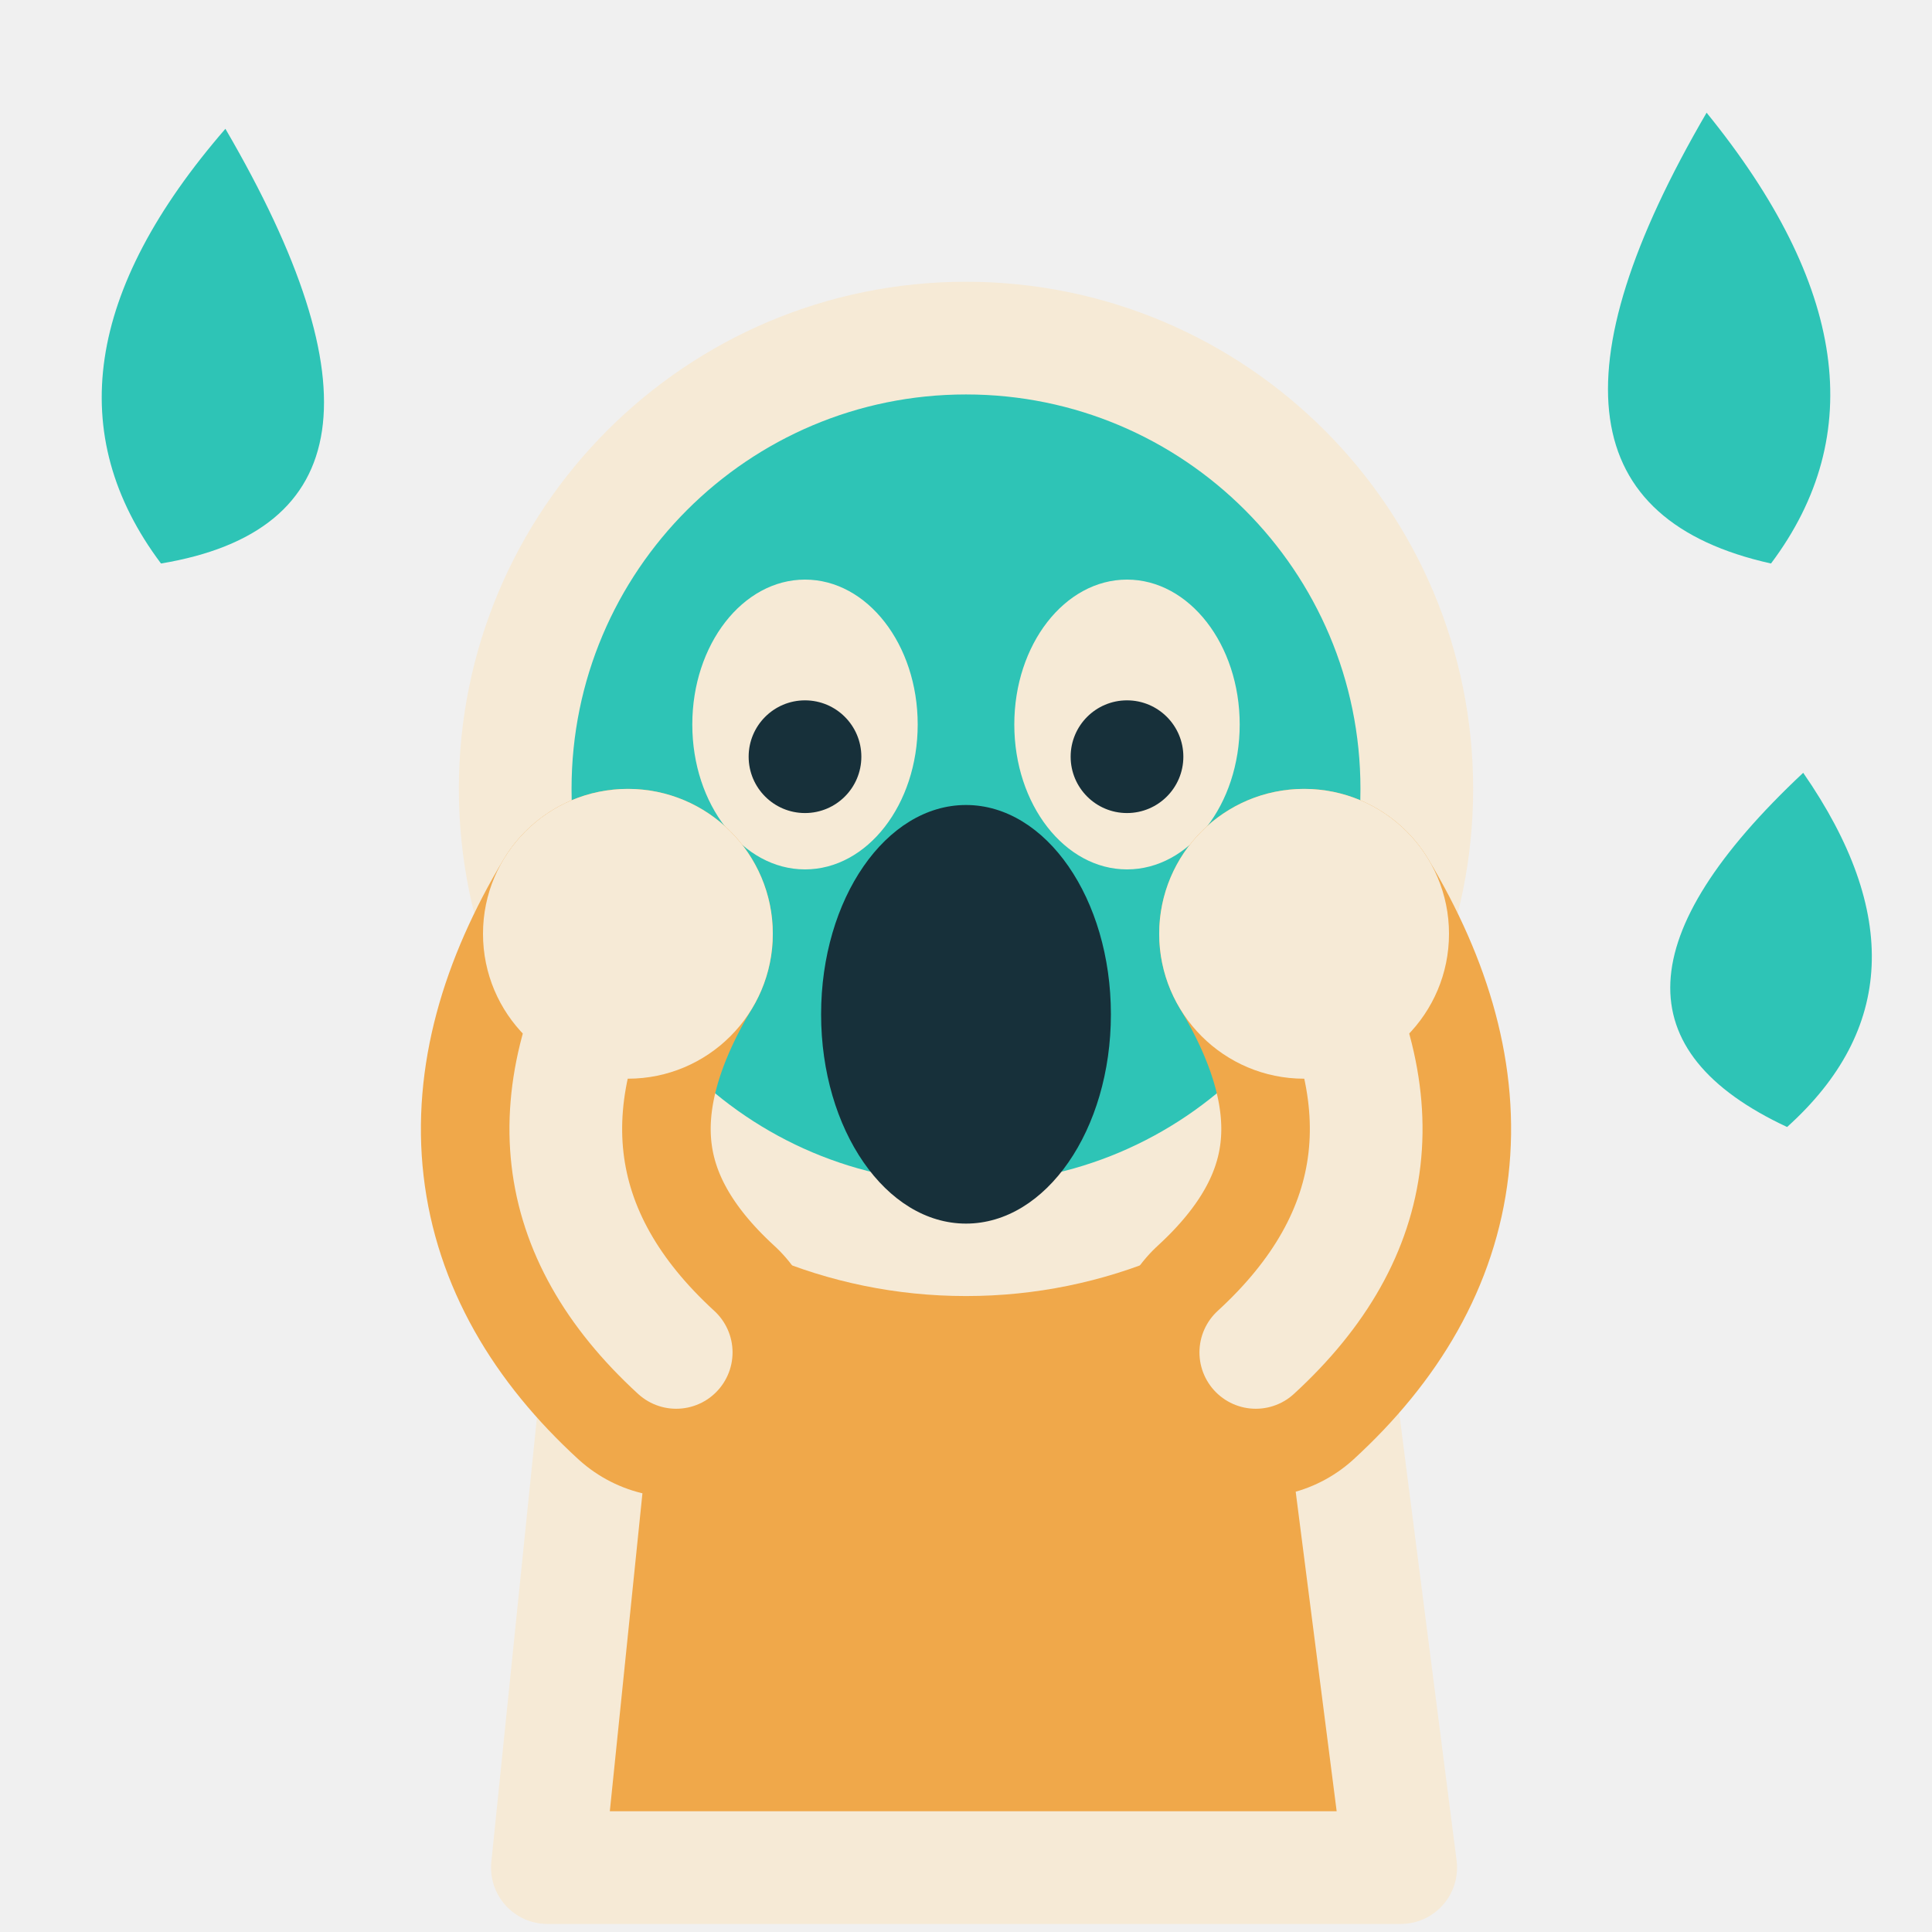
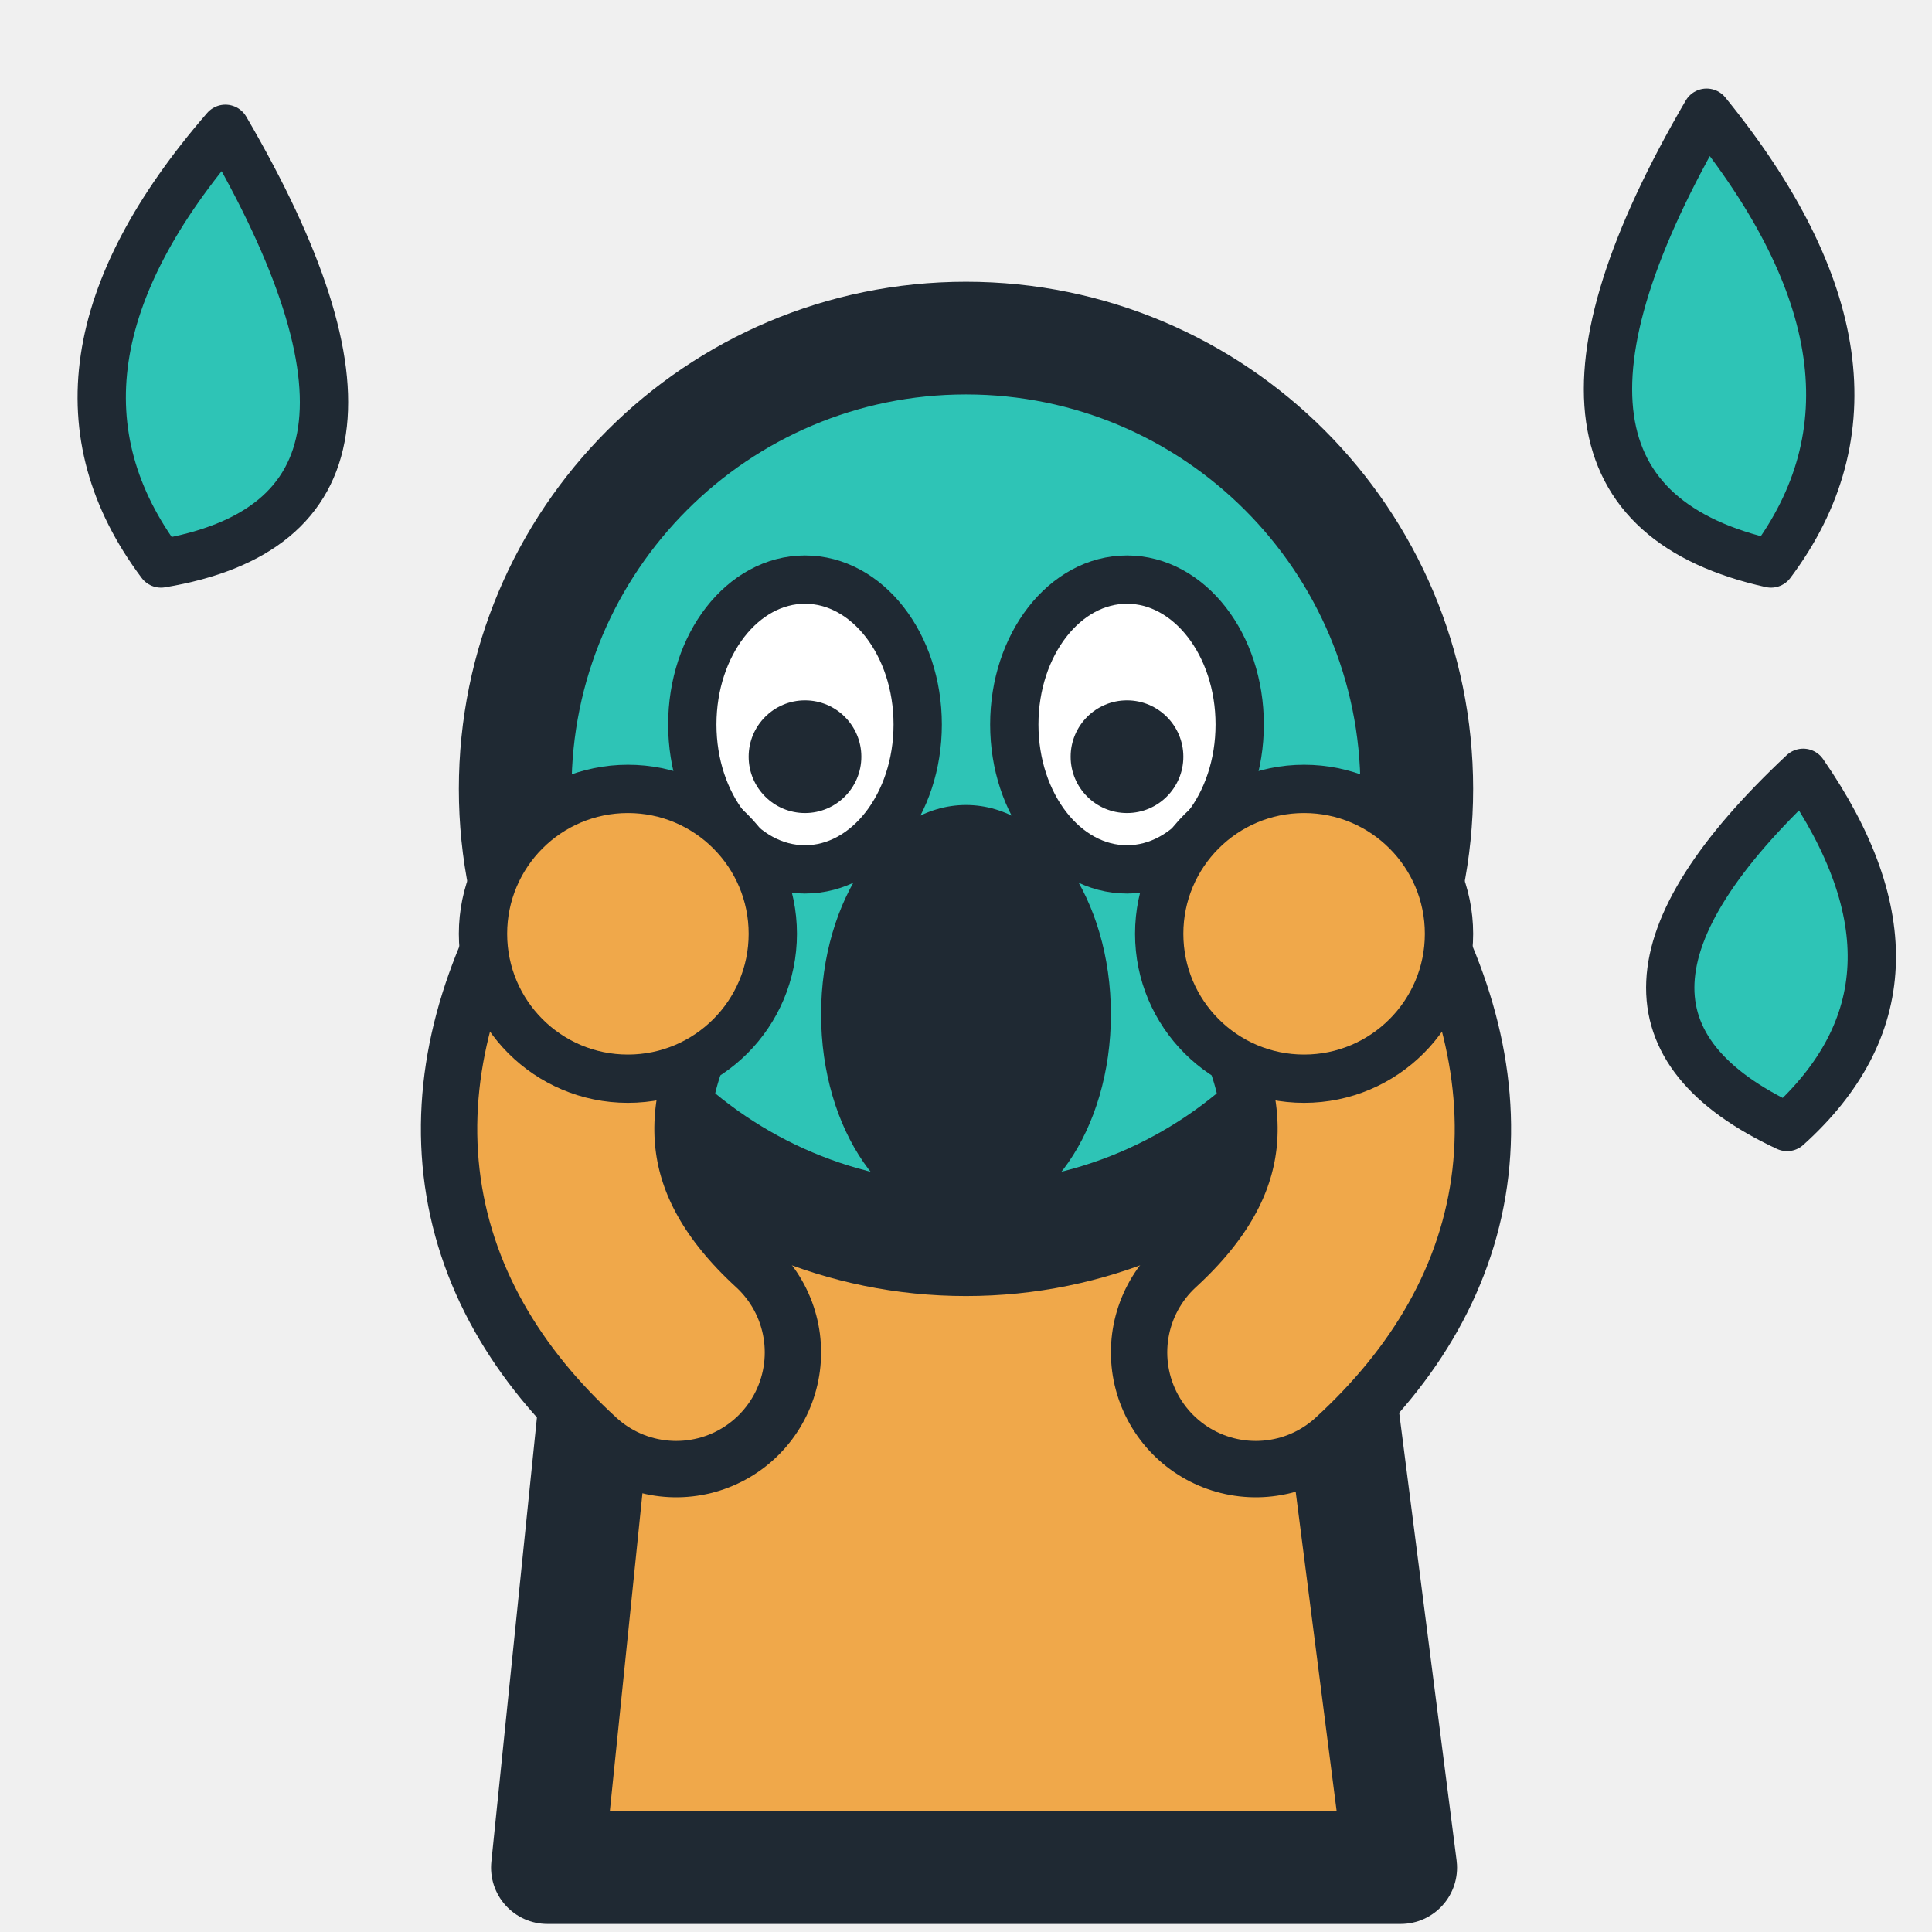
<svg xmlns="http://www.w3.org/2000/svg" viewBox="0 0 120 120" role="img" aria-labelledby="title">
-   <g>
-     <animateTransform attributeName="transform" type="translate" values="-6 0;6 0;-6 0;6 0;-6 0;6 0;-6 0" dur="1s" repeatCount="indefinite" />
-     <path d="M34 116 L38 77 Q60 66 82 77 L87 116Z" fill="#f0a84a" stroke="#f6ead6" stroke-width="7" stroke-linejoin="round" />
-     <circle cx="60" cy="49" r="28" fill="#2ec4b6" stroke="#f6ead6" stroke-width="7" />
-     <ellipse cx="50" cy="45" rx="7" ry="9" fill="#f6ead6" />
-     <ellipse cx="70" cy="45" rx="7" ry="9" fill="#f6ead6" />
-     <circle cx="50" cy="47" r="3.5" fill="#17303a" />
-     <circle cx="70" cy="47" r="3.5" fill="#17303a" />
-     <ellipse cx="60" cy="63" rx="9" ry="13" fill="#17303a" />
-     <path d="M42 84 Q30 73 39 58 M78 84 Q90 73 81 58" fill="none" stroke="#f0a84a" stroke-width="18" stroke-linecap="round" />
-     <path d="M42 84 Q30 73 39 58 M78 84 Q90 73 81 58" fill="none" stroke="#f6ead6" stroke-width="7" stroke-linecap="round" />
-     <circle cx="39" cy="58" r="9" fill="#f6ead6" />
-     <circle cx="81" cy="58" r="9" fill="#f6ead6" />
+   <style>
+     @keyframes pnc-body-move { 0%, 33.333%, 66.667%, 100% { transform: translateX(-6px) } 16.667%, 50%, 83.333% { transform: translateX(6px) } }
+     @keyframes pnc-drops-move { 0%, 50%, 100% { transform: translateY(0) } 25%, 75% { transform: translateY(7px) } }
+     .pnc-body { animation: pnc-body-move 1s infinite; transform-box: view-box; }
+     .pnc-drops { animation: pnc-drops-move 1s infinite; transform-box: view-box; }
+     @media (prefers-reduced-motion: reduce) {
+       .pnc-body { animation: none; }
+       .pnc-drops { animation: none; }
+     }
+   </style>
+   <g class="pnc-body">
+     <path d="M34 116 L38 77 Q60 66 82 77 L87 116Z" fill="#f0a84a" stroke="#1f2933" stroke-width="7" stroke-linejoin="round" />
+     <circle cx="60" cy="49" r="28" fill="#2ec4b6" stroke="#1f2933" stroke-width="7" />
+     <ellipse cx="50" cy="45" rx="7" ry="9" fill="#ffffff" stroke="#1f2933" stroke-width="3" />
+     <ellipse cx="70" cy="45" rx="7" ry="9" fill="#ffffff" stroke="#1f2933" stroke-width="3" />
+     <circle cx="50" cy="47" r="3.5" fill="#1f2933" />
+     <circle cx="70" cy="47" r="3.5" fill="#1f2933" />
+     <ellipse cx="60" cy="63" rx="9" ry="13" fill="#1f2933" />
+     <path d="M42 84 Q30 73 39 58 M78 84 Q90 73 81 58" fill="none" stroke="#1f2933" stroke-width="18" stroke-linecap="round" />
+     <path d="M42 84 Q30 73 39 58 M78 84 Q90 73 81 58" fill="none" stroke="#f0a84a" stroke-width="11" stroke-linecap="round" />
+     <circle cx="39" cy="58" r="9" fill="#f0a84a" stroke="#1f2933" stroke-width="3" />
+     <circle cx="81" cy="58" r="9" fill="#f0a84a" stroke="#1f2933" stroke-width="3" />
  </g>
-   <g fill="#2ec4b6">
+   <g class="pnc-drops" fill="#2ec4b6" stroke="#1f2933" stroke-width="3" stroke-linejoin="round">
    <path d="M14 8 Q1 23 10 35 Q28 32 14 8Z" />
    <path d="M106 7 Q119 23 110 35 Q92 31 106 7Z" />
    <path d="M112 48 Q121 61 111 70 Q96 63 112 48Z" />
-     <animateTransform attributeName="transform" type="translate" values="0 0;0 7;0 0;0 7;0 0" dur="1s" repeatCount="indefinite" />
  </g>
</svg>
